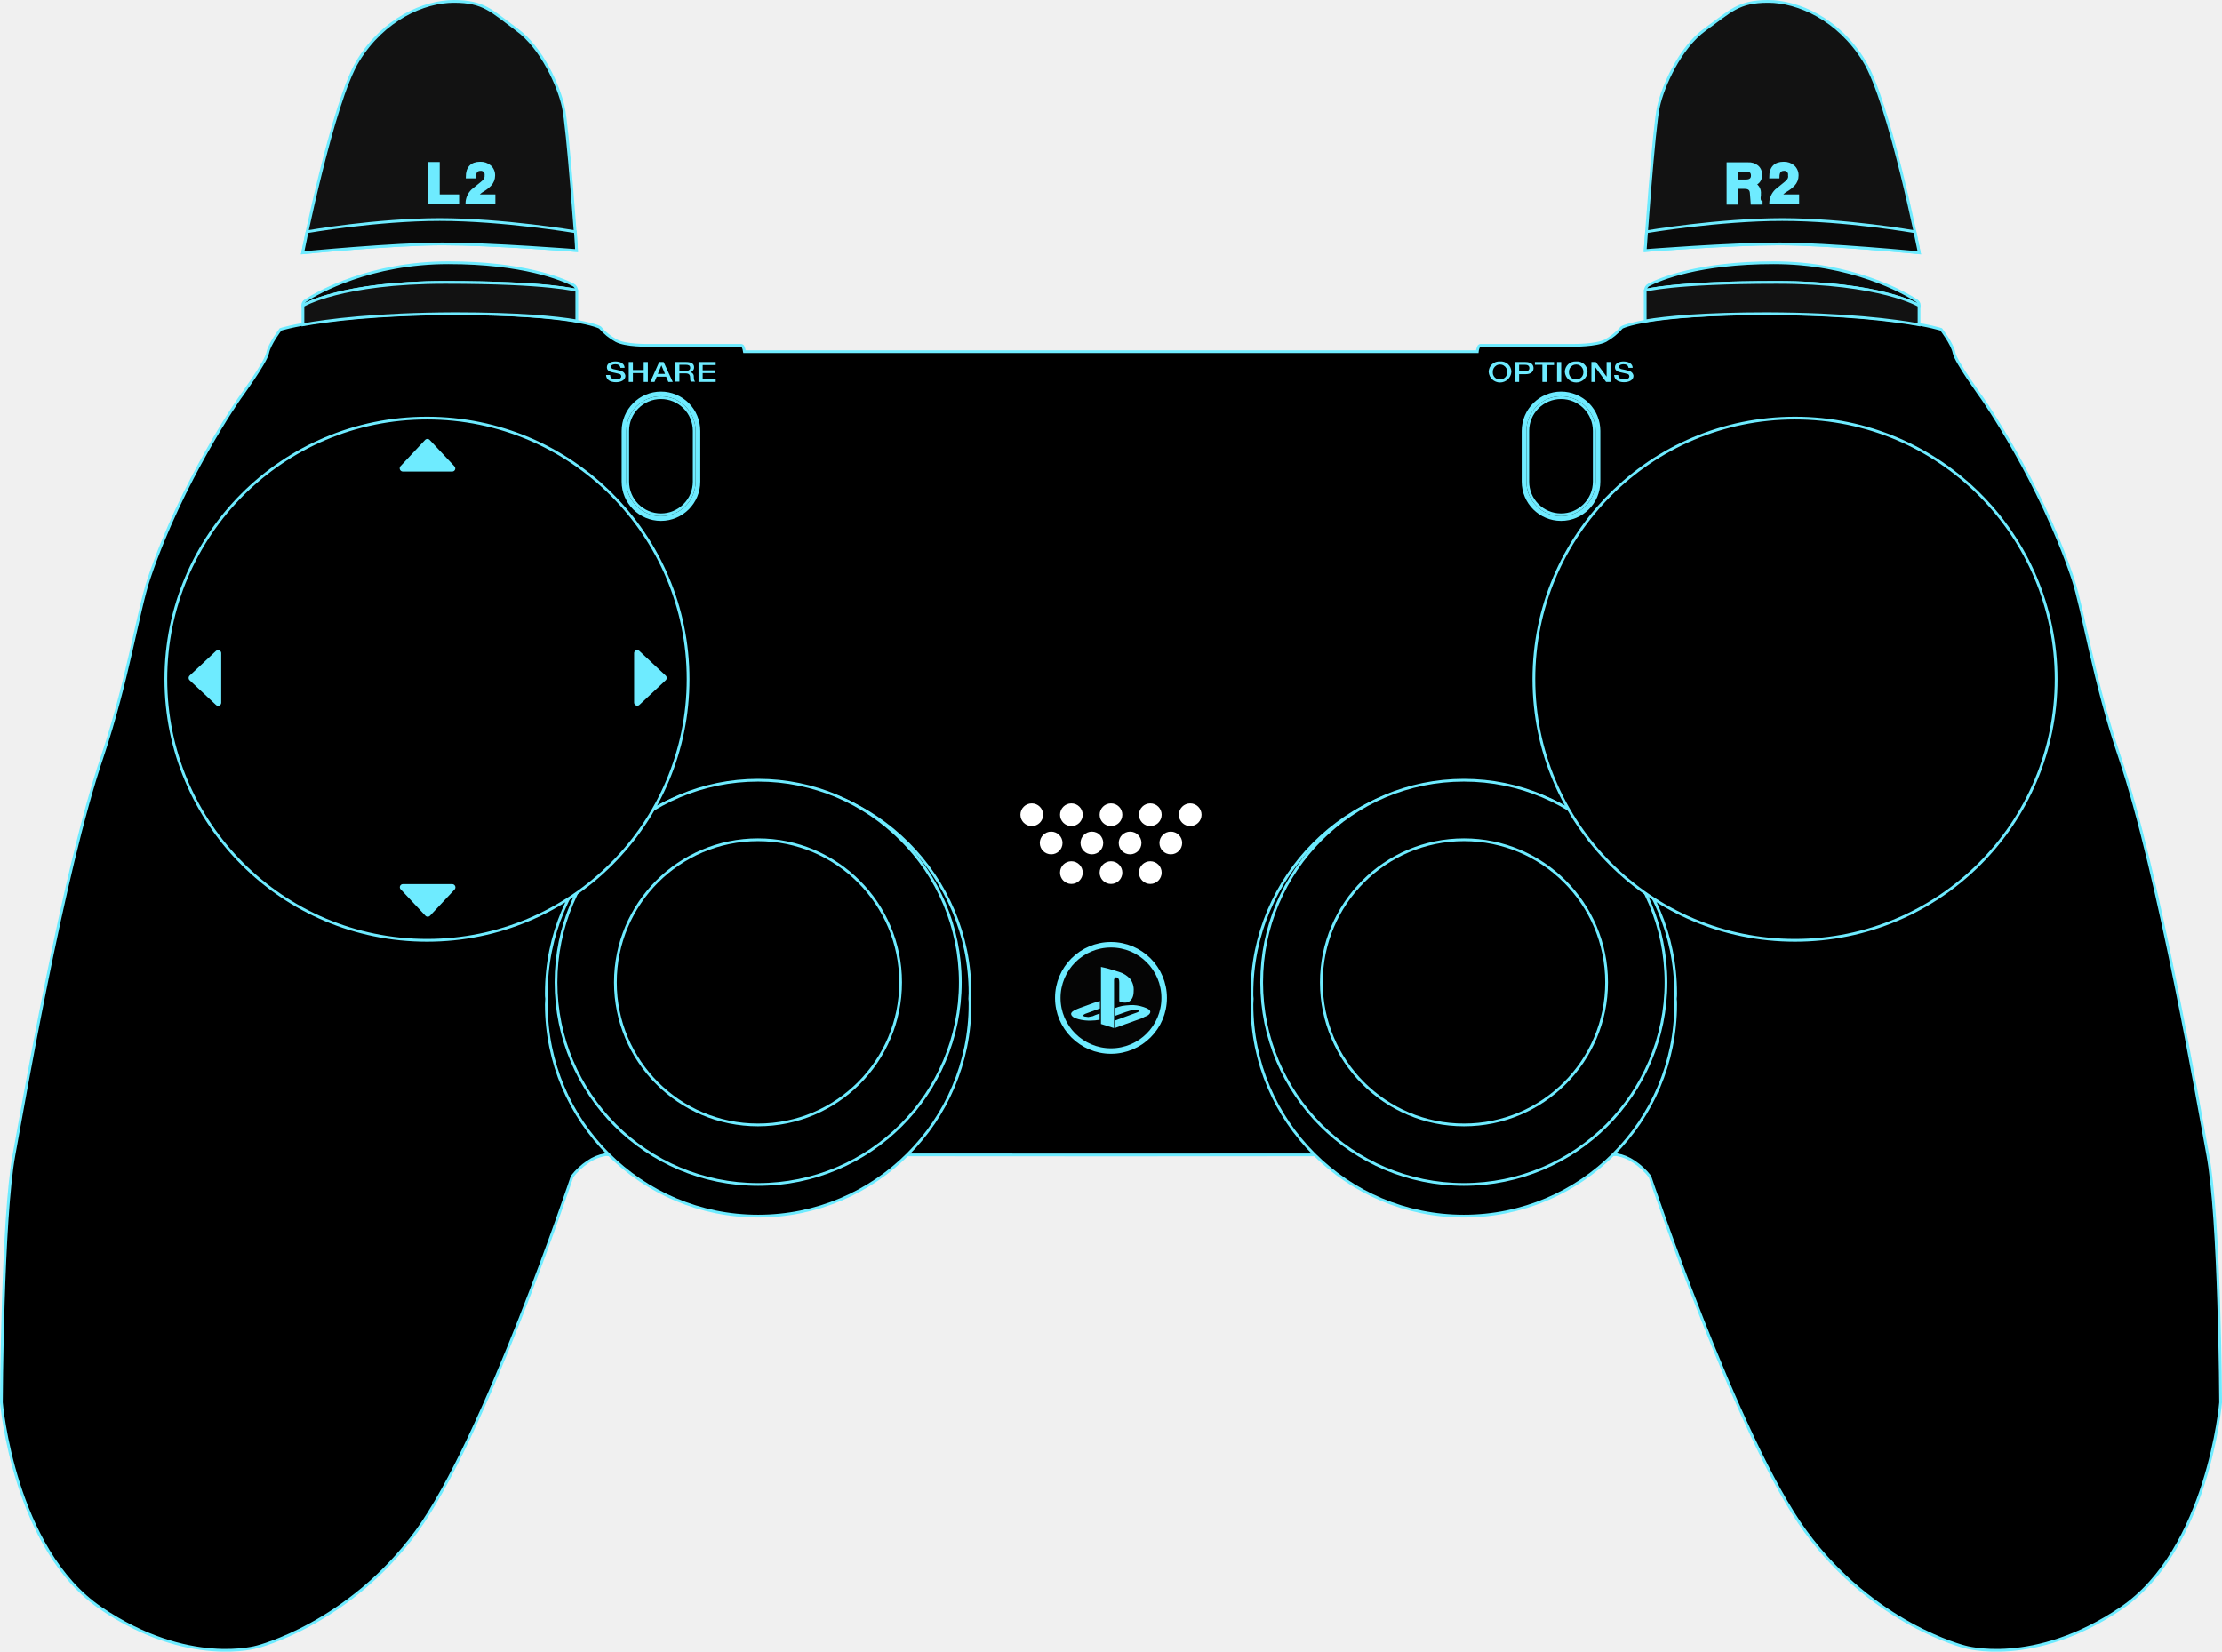
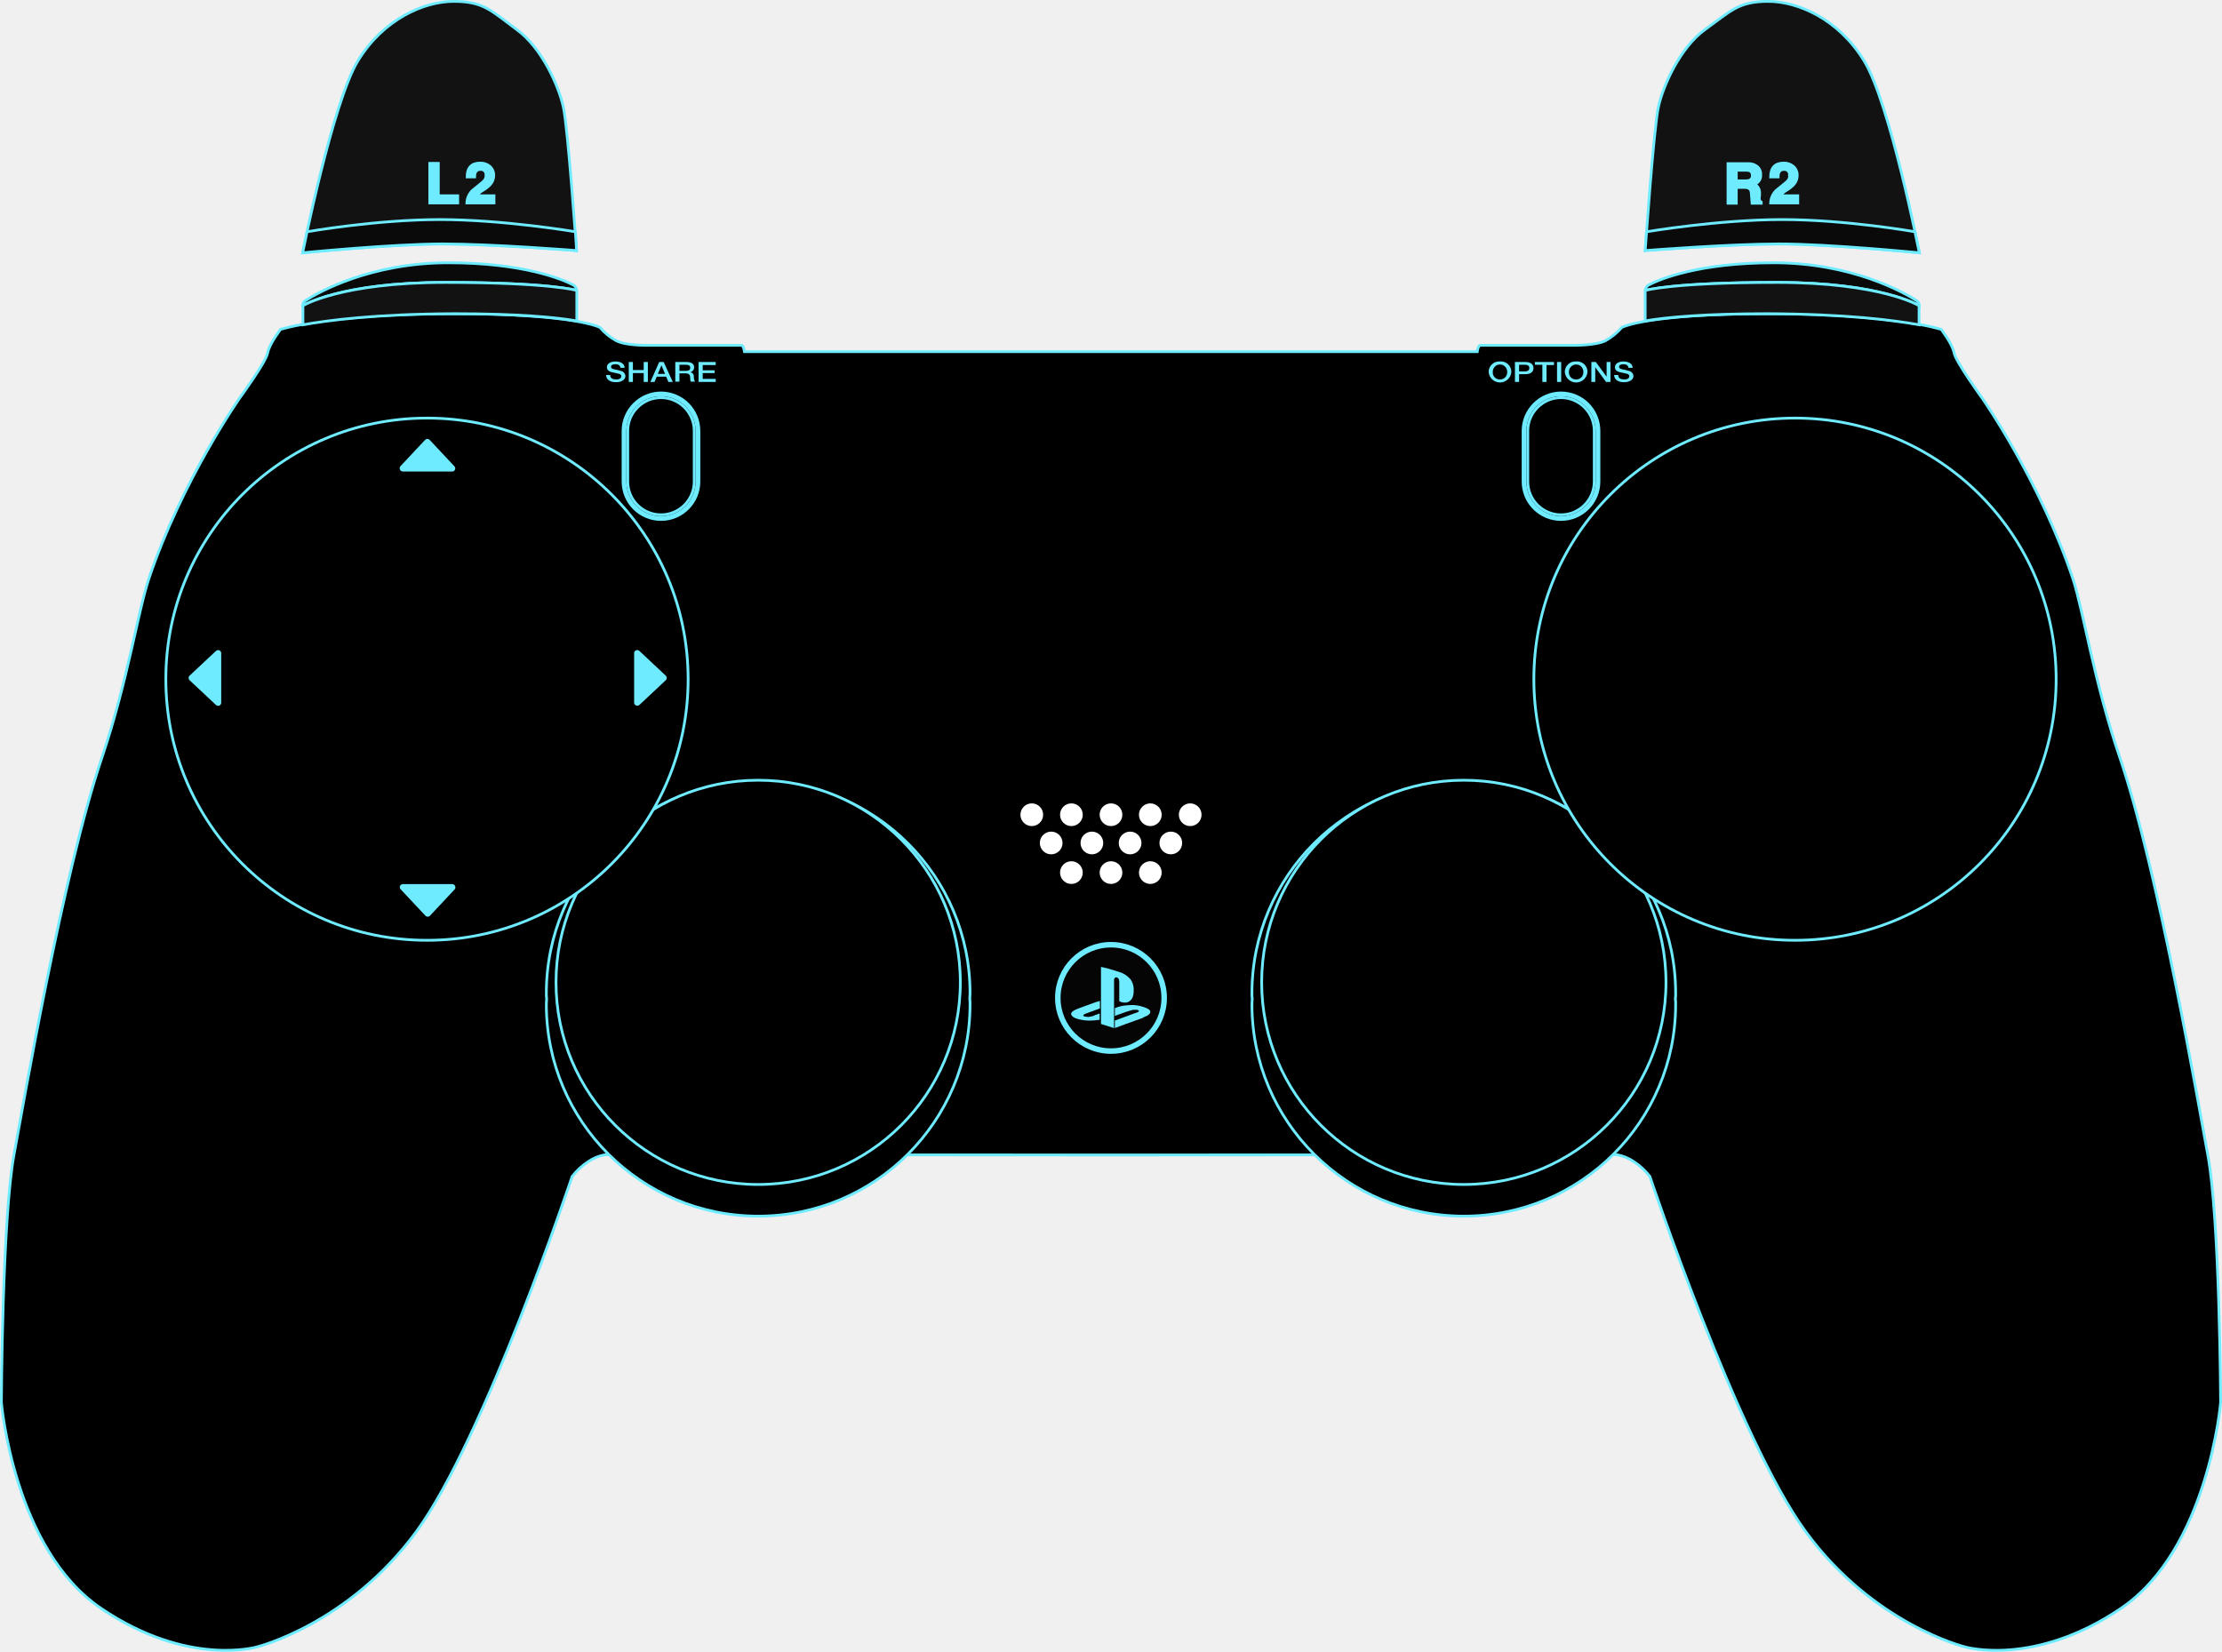
<svg xmlns="http://www.w3.org/2000/svg" width="807.02" height="600.037" viewBox="0 0 807.02 600.037">
  <defs>
    <clipPath id="clip-path">
      <rect width="807.02" height="600.037" fill="none" />
    </clipPath>
  </defs>
  <g id="base" clip-path="url(#clip-path)">
    <g id="base-2" data-name="base" transform="translate(-96.515 -96.6)">
      <g id="g129" transform="translate(97 210.555)">
        <g id="g127">
          <g id="g125">
            <path id="path91" d="M898.345,515.309c-2.9-15.48-17.7-102.369-32-144.415-9.4-27.665-13.1-52.932-17-64.817-12-35.654-33-65.616-33-65.616s-9.5-13.083-10.1-16.279c-.6-3.3-4.7-8.589-4.7-8.589s-17.4-5.693-62.3-5.693-53.7,4.994-53.7,4.994a22.508,22.508,0,0,1-5.9,4.794c-3.5,1.8-11.7,1.7-11.7,1.7h-33.4a1.009,1.009,0,0,0-.9.3,5.288,5.288,0,0,0-.6,2H366.915a7.116,7.116,0,0,0-.6-2,1.062,1.062,0,0,0-.9-.3h-33.4s-8.2.2-11.7-1.7a20.507,20.507,0,0,1-5.9-4.794s-8.8-4.994-53.7-4.994c-44.8,0-62.3,5.693-62.3,5.693s-4.1,5.293-4.7,8.589-10.1,16.279-10.1,16.279-21,29.962-33,65.616c-4,11.885-7.7,37.152-17,64.817-14.3,42.046-29.1,128.935-32,144.415-4.3,23.17-4.6,90.085-4.6,90.085s4.5,53.332,36.2,74.8,56.7,13.982,56.7,13.982,33.1-8.19,57.8-41.846,56.6-129.035,56.6-129.035a24.484,24.484,0,0,1,5.7-5.293,15.8,15.8,0,0,1,6.3-2.6l183.71.1,183.71-.1a15.8,15.8,0,0,1,6.3,2.6,24.482,24.482,0,0,1,5.7,5.293s31.9,95.278,56.6,129.035,57.8,41.846,57.8,41.846,25,7.49,56.7-13.982,36.2-74.8,36.2-74.8S902.745,538.479,898.345,515.309Z" transform="translate(-97 -209.9)" stroke="#6eebff" stroke-width="1" />
            <path id="path97" d="M449.088,457.544a76.944,76.944,0,1,0-153.888,0,13.471,13.471,0,0,0,.1,2.012c0,.7-.1,1.308-.1,2.012a76.944,76.944,0,0,0,153.888,0,13.483,13.483,0,0,0-.1-2.012C448.988,458.852,449.088,458.148,449.088,457.544Z" transform="translate(-97.256 -210.695)" stroke="#6eebff" stroke-width="1" />
            <circle id="circle99" cx="73.424" cy="73.424" r="73.424" transform="translate(201.455 169.465)" stroke="#6eebff" stroke-width="1" />
-             <circle id="circle101" cx="51.799" cy="51.799" r="51.799" transform="translate(223.024 191.09)" stroke="#6eebff" stroke-width="1" />
+             <circle id="circle101" cx="51.799" cy="51.799" r="51.799" transform="translate(223.024 191.09)" />
            <path id="path103" d="M705.688,457.544a76.944,76.944,0,1,0-153.888,0,13.467,13.467,0,0,0,.1,2.012c0,.7-.1,1.308-.1,2.012a76.944,76.944,0,0,0,153.888,0,13.475,13.475,0,0,0-.1-2.012A14.162,14.162,0,0,0,705.688,457.544Z" transform="translate(-97.587 -210.695)" stroke="#6eebff" stroke-width="1" />
            <circle id="circle105" cx="73.424" cy="73.424" r="73.424" transform="translate(457.743 169.465)" stroke="#6eebff" stroke-width="1" />
-             <circle id="circle107" cx="51.799" cy="51.799" r="51.799" transform="translate(479.423 191.09)" stroke="#6eebff" stroke-width="1" />
+             <circle id="circle107" cx="51.799" cy="51.799" r="51.799" transform="translate(479.423 191.09)" opacity="0.1" />
            <circle id="circle111" cx="94.847" cy="94.847" r="94.847" transform="translate(556.605 37.919)" stroke="#6eebff" stroke-width="1" />
            <g id="g123" transform="translate(59.745 37.919)">
              <circle id="circle113" cx="94.847" cy="94.847" r="94.847" transform="translate(0 0)" stroke="#6eebff" stroke-width="1" />
              <path id="path115" d="M327.411,351.315l9.555-8.952a1.158,1.158,0,0,0,0-1.71l-9.555-8.952a1.122,1.122,0,0,0-1.911.8v17.9a1.154,1.154,0,0,0,1.911.914Z" transform="translate(-155.418 -247.114)" fill="#6eebff" />
              <path id="path117" d="M242.007,266.968h17.9a1.122,1.122,0,0,0,.8-1.911l-8.952-9.555a1.158,1.158,0,0,0-1.71,0l-8.952,9.555a1.178,1.178,0,0,0,.914,1.911Z" transform="translate(-155.91 -247.556)" fill="#6eebff" />
              <path id="path119" d="M174.557,331.7,165,340.654a1.158,1.158,0,0,0,0,1.71l9.555,8.952a1.122,1.122,0,0,0,1.911-.8v-17.9a1.132,1.132,0,0,0-1.909-.916Z" transform="translate(-156.352 -247.114)" fill="#6eebff" />
              <path id="path121" d="M259.91,415.9h-17.9a1.122,1.122,0,0,0-.8,1.911l8.952,9.555a1.158,1.158,0,0,0,1.71,0l8.952-9.555a1.178,1.178,0,0,0-.914-1.911Z" transform="translate(-155.91 -246.623)" fill="#6eebff" />
            </g>
          </g>
        </g>
      </g>
      <g id="g191" transform="translate(322.297 238.839)">
        <g id="g155">
          <g id="g153">
            <g id="path149" transform="translate(-323.3 -238.9)">
              <path d="M 337.582 285.371 C 333.901 285.371 330.44 283.937 327.837 281.334 C 325.234 278.731 323.8 275.269 323.8 271.588 L 323.8 253.182 C 323.814 249.508 325.253 246.051 327.853 243.452 C 330.424 240.881 333.832 239.445 337.464 239.4 L 337.582 239.4 L 337.592 239.4 C 339.41 239.4 341.183 239.753 342.862 240.448 C 344.542 241.144 346.045 242.148 347.331 243.434 C 348.617 244.72 349.622 246.225 350.318 247.906 C 351.014 249.587 351.366 251.362 351.365 253.182 L 351.365 271.588 C 351.365 275.269 349.931 278.731 347.328 281.334 C 344.725 283.937 341.264 285.371 337.582 285.371 Z M 337.583 240.109 C 330.377 240.111 324.512 245.976 324.51 253.182 L 324.51 271.589 C 324.51 278.797 330.374 284.662 337.583 284.662 C 341.074 284.662 344.357 283.302 346.826 280.833 C 349.296 278.364 350.655 275.081 350.655 271.589 L 350.655 253.183 C 350.653 246.371 345.412 240.758 338.753 240.162 L 338.806 240.11 L 337.583 240.109 Z" stroke="none" />
              <path d="M 337.583 238.899 L 337.582 238.9 C 337.586 238.9 337.589 238.9 337.592 238.9 C 341.377 238.9 345.008 240.404 347.684 243.08 C 350.363 245.759 351.867 249.393 351.865 253.182 L 351.865 271.588 C 351.865 279.476 345.47 285.871 337.582 285.871 C 329.694 285.871 323.3 279.476 323.3 271.588 L 323.3 253.182 C 323.33 245.306 329.707 238.929 337.583 238.899 Z M 337.583 284.162 C 344.526 284.162 350.156 278.533 350.155 271.589 L 350.155 253.183 C 350.153 246.24 344.525 240.612 337.583 240.609 C 330.64 240.611 325.012 246.239 325.01 253.182 L 325.01 271.589 C 325.01 278.533 330.639 284.162 337.583 284.162 Z" stroke="none" fill="#6eebff" />
            </g>
            <g id="path151" transform="translate(-323.29 -238.89)">
              <path d="M 337.573 283.652 C 334.348 283.652 331.316 282.396 329.036 280.116 C 326.755 277.836 325.5 274.804 325.5 271.579 L 325.5 253.173 C 325.501 249.949 326.757 246.917 329.037 244.637 C 331.317 242.357 334.349 241.101 337.573 241.1 C 340.797 241.101 343.828 242.358 346.108 244.638 C 348.388 246.918 349.644 249.949 349.645 253.173 L 349.646 271.579 C 349.646 274.804 348.39 277.836 346.109 280.116 C 343.829 282.396 340.797 283.652 337.573 283.652 Z" stroke="none" />
              <path d="M 337.573 241.6 C 334.482 241.601 331.576 242.805 329.391 244.991 C 327.205 247.176 326.001 250.082 326 253.173 L 326 271.579 C 326 274.67 327.203 277.577 329.389 279.762 C 331.575 281.948 334.481 283.152 337.573 283.152 C 340.664 283.152 343.57 281.948 345.756 279.762 C 347.942 277.577 349.146 274.67 349.146 271.579 L 349.145 253.173 C 349.144 250.083 347.94 247.177 345.754 244.991 C 343.569 242.806 340.663 241.601 337.573 241.6 M 337.573 240.6 L 337.573 240.6 C 344.516 240.603 350.143 246.23 350.145 253.173 L 350.146 271.579 C 350.146 278.523 344.516 284.152 337.573 284.152 C 330.629 284.152 325 278.523 325 271.579 L 325 253.173 C 325.002 246.23 330.63 240.602 337.573 240.6 Z" stroke="none" fill="#6eebff" />
            </g>
          </g>
        </g>
        <g id="g163" transform="translate(326.887)">
          <g id="g161">
            <g id="path157" transform="translate(-648.3 -238.9)">
              <path d="M 662.582 285.371 C 658.901 285.371 655.44 283.937 652.837 281.334 C 650.234 278.731 648.8 275.269 648.8 271.588 L 648.8 253.182 C 648.814 249.508 650.253 246.052 652.852 243.452 C 655.426 240.879 658.839 239.442 662.474 239.4 L 662.582 239.4 L 662.592 239.4 C 664.41 239.4 666.183 239.753 667.862 240.448 C 669.542 241.144 671.045 242.148 672.331 243.434 C 673.617 244.72 674.622 246.225 675.318 247.906 C 676.014 249.587 676.366 251.362 676.365 253.182 L 676.365 271.588 C 676.365 275.269 674.931 278.731 672.328 281.334 C 669.725 283.937 666.264 285.371 662.582 285.371 Z M 662.582 240.109 C 655.376 240.111 649.511 245.976 649.509 253.182 L 649.509 271.589 C 649.511 278.795 655.376 284.66 662.582 284.662 C 669.788 284.66 675.653 278.795 675.655 271.589 L 675.655 253.183 C 675.653 246.144 670.057 240.386 663.082 240.12 L 663.082 240.11 L 662.582 240.109 Z" stroke="none" />
              <path d="M 662.582 238.899 L 662.582 238.9 C 662.585 238.9 662.589 238.9 662.592 238.9 C 666.377 238.9 670.007 240.404 672.684 243.08 C 675.363 245.759 676.867 249.393 676.865 253.182 L 676.865 271.588 C 676.865 279.476 670.47 285.871 662.582 285.871 C 654.694 285.871 648.3 279.476 648.3 271.588 L 648.3 253.182 C 648.33 245.306 654.706 238.929 662.582 238.899 Z M 662.582 284.162 C 669.525 284.16 675.153 278.532 675.155 271.589 L 675.155 253.183 C 675.153 246.24 669.525 240.612 662.582 240.609 L 662.582 240.609 C 655.639 240.611 650.011 246.239 650.009 253.182 L 650.009 271.589 C 650.011 278.532 655.639 284.16 662.582 284.162 Z" stroke="none" fill="#6eebff" />
            </g>
            <g id="path159" transform="translate(-648.29 -238.89)">
              <path d="M 662.573 283.652 C 659.348 283.652 656.316 282.396 654.036 280.116 C 651.755 277.836 650.5 274.804 650.5 271.579 L 650.5 253.173 C 650.501 249.949 651.757 246.917 654.037 244.637 C 656.317 242.357 659.349 241.101 662.573 241.1 C 665.797 241.101 668.828 242.358 671.108 244.638 C 673.388 246.918 674.644 249.949 674.645 253.173 L 674.646 271.579 C 674.646 274.804 673.39 277.836 671.109 280.116 C 668.829 282.396 665.797 283.652 662.573 283.652 Z" stroke="none" />
              <path d="M 662.573 241.6 C 659.482 241.601 656.576 242.805 654.391 244.991 C 652.205 247.176 651.001 250.082 651 253.173 L 651 271.579 C 651 274.67 652.203 277.577 654.389 279.762 C 656.575 281.948 659.481 283.152 662.573 283.152 C 665.664 283.152 668.57 281.948 670.756 279.762 C 672.942 277.576 674.146 274.67 674.146 271.579 L 674.145 253.173 C 674.144 250.083 672.94 247.177 670.755 244.991 C 668.569 242.806 665.664 241.601 662.573 241.6 M 662.573 240.6 C 669.516 240.603 675.143 246.23 675.145 253.173 L 675.146 271.579 C 675.146 278.523 669.516 284.152 662.573 284.152 C 655.629 284.152 650 278.523 650 271.579 L 650 253.173 C 650.002 246.23 655.63 240.602 662.573 240.6 Z" stroke="none" fill="#6eebff" />
            </g>
          </g>
        </g>
      </g>
      <g id="g221" transform="translate(467.133 388.431)">
        <g id="g207">
          <circle id="circle193" cx="4.124" cy="4.124" r="4.124" transform="translate(28.766 21.021)" fill="#fff" />
          <circle id="circle195" cx="4.124" cy="4.124" r="4.124" transform="translate(28.766 0)" fill="#fff" />
          <circle id="circle197" cx="4.124" cy="4.124" r="4.124" transform="translate(21.826 10.259)" fill="#fff" />
          <circle id="circle199" cx="4.124" cy="4.124" r="4.124" transform="translate(7.041 10.259)" fill="#fff" />
          <circle id="circle201" cx="4.124" cy="4.124" r="4.124" transform="translate(14.383 21.021)" fill="#fff" />
          <circle id="circle203" cx="4.124" cy="4.124" r="4.124" transform="translate(14.383 0)" fill="#fff" />
          <circle id="circle205" cx="4.124" cy="4.124" r="4.124" transform="translate(0 0)" fill="#fff" />
        </g>
        <g id="g219" transform="translate(35.706)">
          <circle id="circle209" cx="4.124" cy="4.124" r="4.124" transform="translate(0 10.259)" fill="#fff" />
          <circle id="circle211" cx="4.124" cy="4.124" r="4.124" transform="translate(14.785 10.259)" fill="#fff" />
          <circle id="circle213" cx="4.124" cy="4.124" r="4.124" transform="translate(7.342 21.021)" fill="#fff" />
          <circle id="circle215" cx="4.124" cy="4.124" r="4.124" transform="translate(7.342 0)" fill="#fff" />
          <circle id="circle217" cx="4.124" cy="4.124" r="4.124" transform="translate(21.826 0)" fill="#fff" />
        </g>
      </g>
      <g id="g320" transform="translate(479.705 438.777)">
        <g id="circle310" transform="translate(0 0)" fill="#050505" stroke="#6eebff" stroke-miterlimit="10" stroke-width="2">
          <circle cx="20.317" cy="20.317" r="20.317" stroke="none" />
          <circle cx="20.317" cy="20.317" r="19.317" fill="none" />
        </g>
        <g id="g318" transform="translate(5.834 9.052)">
          <path id="path312" d="M501.127,465.8V452.929a1.335,1.335,0,0,1,.3-1.006.577.577,0,0,1,.7-.2c.6.2.9.7.9,1.71v6.94a4.578,4.578,0,0,0,2.112.5,2.783,2.783,0,0,0,1.609-.5c1.006-.7,1.509-1.911,1.509-3.721a6.529,6.529,0,0,0-1.207-4.325,8.841,8.841,0,0,0-4.124-2.615c-1.308-.4-2.514-.8-3.621-1.106s-2.012-.5-2.917-.7v12.271h0v2.716h0v1.71h0v2.515h0v1.509l4.727,1.509v-3.621h0Z" transform="translate(-485.537 -447.9)" fill="#6eebff" />
          <path id="path314" d="M496.06,464.726l-1.71.6-.9.4-1.609.3-1.509-.2c-.3-.2-.4-.4-.2-.6.1-.1.2-.1.3-.2s.3-.1.4-.2l1.106-.4,4.124-1.509V460.2l-1.71.5-5.532,2.012-1.006.4c-1.509.6-2.213,1.207-2.213,1.81.1.8,1.006,1.509,2.716,1.911a15.3,15.3,0,0,0,4.325.5,20.322,20.322,0,0,0,3.319-.3V464.72Z" transform="translate(-485.6 -447.829)" fill="#6eebff" />
          <path id="path316" d="M511.86,462.4a12.964,12.964,0,0,0-2.514-.6,10.539,10.539,0,0,0-2.515-.1,26.772,26.772,0,0,0-2.816.3,15.343,15.343,0,0,0-2.615.8v2.816l3.923-1.408,1.609-.5,1.106-.3h1.408c.3.1.6.2.7.4,0,.2-.2.4-.8.6l-1.408.5-6.538,2.414v2.716l3.52-1.308,6.437-2.313.7-.4c1.509-.5,2.213-1.207,2.213-1.911C514.274,463.511,513.47,462.907,511.86,462.4Z" transform="translate(-485.508 -447.82)" fill="#6eebff" />
        </g>
      </g>
      <g id="g338" transform="translate(206.432 192.048)">
        <g id="g328" transform="translate(487.607)">
          <g id="g326">
            <path id="path322" d="M794.774,207.09a2.156,2.156,0,0,0-1.106-1.911c-4.526-2.917-23.536-13.679-51.8-13.679-27.056,0-41.339,5.934-45.362,8.046a2.213,2.213,0,0,0-1.207,2.012s9.857-2.917,47.776-2.917S794.774,207.09,794.774,207.09Z" transform="translate(-695.199 -191.5)" fill="#0a0a0a" stroke="#6eebff" stroke-width="1" />
            <path id="path324" d="M794.674,213.989h0v-6.94s-13.78-8.449-51.7-8.449c-38.019,0-47.776,2.917-47.776,2.917v11.064h0c7.745-1.308,21.323-2.615,44.356-2.615C768.221,210.066,785.723,212.38,794.674,213.989Z" transform="translate(-695.2 -191.459)" fill="#121212" stroke="#6eebff" stroke-width="1" />
          </g>
        </g>
        <g id="g336">
          <g id="g334">
            <path id="path330" d="M205.8,207.09a2.157,2.157,0,0,1,1.106-1.911c4.526-2.917,23.536-13.679,51.8-13.679,27.056,0,41.339,5.934,45.362,8.046a2.213,2.213,0,0,1,1.207,2.012s-9.857-2.917-47.776-2.917S205.8,207.09,205.8,207.09Z" transform="translate(-205.8 -191.5)" fill="#0a0a0a" stroke="#6eebff" stroke-width="1" />
            <path id="path332" d="M205.9,213.989h0v-6.94s13.78-8.449,51.7-8.449c38.019,0,47.776,2.917,47.776,2.917v11.064h0c-7.745-1.308-21.323-2.615-44.356-2.615C232.353,210.066,214.852,212.38,205.9,213.989Z" transform="translate(-205.799 -191.459)" fill="#121212" stroke="#6eebff" stroke-width="1" />
          </g>
        </g>
      </g>
      <g id="g376" transform="translate(206.432 97.1)">
        <g id="g356" transform="translate(487.607)">
          <g id="g354">
            <g id="g344">
              <path id="path340" d="M794.775,188.427s-32.89-3.219-50.894-3.219-48.681,2.414-48.681,2.414,3.118-44.959,4.828-52.3c1.609-7.342,7.745-21.424,17-28.062S729,97.1,739.858,97.1s25.547,6.437,34.8,21.524C784.013,133.711,794.775,188.427,794.775,188.427Z" transform="translate(-695.2 -97.1)" fill="#121212" stroke="#6eebff" stroke-width="1" />
              <path id="path342" d="M695.7,180.326s26.251-4.426,49.284-4.426c22.932,0,48.178,4.426,48.178,4.426,1.006,4.727,1.609,7.644,1.609,7.644s-32.89-3.219-50.894-3.219-48.681,2.414-48.681,2.414S695.4,184.449,695.7,180.326Z" transform="translate(-695.2 -96.643)" fill="#0a0a0a" stroke="#6eebff" stroke-width="1" />
            </g>
            <g id="g352" transform="translate(30.074 58.739)">
              <g id="g348" transform="translate(15.489)">
                <path id="path346" d="M745.73,162.842c-2.112,1.71-3.219,2.615-3.219,2.615a6.744,6.744,0,0,0-2.012,4.526h9.857v-2.615H744.02a6.744,6.744,0,0,1,2.112-1.911,12.538,12.538,0,0,0,2.716-2.112,4.8,4.8,0,0,0,1.307-3.319,4.248,4.248,0,0,0-1.408-3.319,5.16,5.16,0,0,0-3.52-1.207c-3.118,0-4.727,1.71-4.727,5.029h2.716q0-2.716,2.112-2.716a1.837,1.837,0,0,1,2.012,2.112C747.541,161.032,746.937,161.937,745.73,162.842Z" transform="translate(-740.5 -155.5)" fill="#6eebff" stroke="#6eebff" stroke-width="1" />
              </g>
              <path id="path350" d="M728.117,164.35h3.018c1.509,0,2.313.6,2.414,1.911.1,1.207.2,2.515.3,3.822h3.319v-.4c-.5-.2-.7-.7-.7-1.509a2.83,2.83,0,0,1,.1-.8v-.7a3.585,3.585,0,0,0-1.81-3.52,3.268,3.268,0,0,0,2.213-3.42,3.562,3.562,0,0,0-1.308-3.017,4.75,4.75,0,0,0-3.219-1.006H725.1v14.383h3.017Zm0-6.236h3.721c1.408,0,2.112.6,2.112,1.911s-.8,1.911-2.313,1.911h-3.52Z" transform="translate(-725.1 -155.499)" fill="#6eebff" stroke="#6eebff" stroke-width="1" />
            </g>
          </g>
        </g>
        <g id="g374">
          <g id="g372">
            <g id="g362">
              <path id="path358" d="M205.8,188.427s32.89-3.219,50.894-3.219,48.58,2.414,48.58,2.414-3.118-44.959-4.828-52.3c-1.609-7.342-7.745-21.424-17-28.062C274.3,100.52,271.58,97.1,260.717,97.1s-25.547,6.437-34.8,21.524S205.8,188.427,205.8,188.427Z" transform="translate(-205.8 -97.1)" fill="#121212" stroke="#6eebff" stroke-width="1" />
              <path id="path360" d="M304.872,180.326S278.62,175.9,255.587,175.9c-22.932,0-48.178,4.426-48.178,4.426-1.006,4.727-1.609,7.644-1.609,7.644s32.89-3.219,50.894-3.219,48.58,2.414,48.58,2.414S305.174,184.449,304.872,180.326Z" transform="translate(-205.8 -96.643)" fill="#0a0a0a" stroke="#6eebff" stroke-width="1" />
            </g>
            <g id="g370" transform="translate(46.166 58.739)">
              <g id="g366" transform="translate(13.478)">
                <path id="path364" d="M270.33,162.842c-2.112,1.71-3.219,2.615-3.219,2.615a6.744,6.744,0,0,0-2.012,4.526h9.857v-2.615H268.72a6.744,6.744,0,0,1,2.112-1.911,12.54,12.54,0,0,0,2.716-2.112,4.8,4.8,0,0,0,1.308-3.319,4.247,4.247,0,0,0-1.408-3.319,5.159,5.159,0,0,0-3.52-1.207c-3.118,0-4.727,1.71-4.727,5.029h2.716q0-2.716,2.112-2.716a1.837,1.837,0,0,1,2.012,2.112C272.141,161.032,271.537,161.937,270.33,162.842Z" transform="translate(-265.1 -155.5)" fill="#6eebff" stroke="#6eebff" stroke-width="1" />
              </g>
              <path id="polygon368" d="M261.859,167.368h-7.041V155.6H251.7v14.383h10.159Z" transform="translate(-251.7 -155.499)" fill="#6eebff" stroke="#6eebff" stroke-width="1" />
            </g>
          </g>
        </g>
      </g>
      <g id="g406" transform="translate(316.63 227.898)">
        <g id="g392" transform="translate(320.55)">
          <g id="path378" transform="translate(-636.4 -227.9)" fill="none">
            <path d="M644.648,231.722a4.136,4.136,0,0,1-8.248,0,3.837,3.837,0,0,1,4.124-3.822,3.783,3.783,0,0,1,4.124,3.822Zm-6.739,0a2.5,2.5,0,0,0,2.615,2.716,2.552,2.552,0,0,0,2.615-2.716,2.617,2.617,0,1,0-5.23,0Z" stroke="none" />
            <path d="M 640.524 235.543 C 638.362 235.543 636.565 233.878 636.4 231.722 C 636.401 230.655 636.846 229.637 637.629 228.912 C 638.411 228.187 639.46 227.82 640.524 227.9 C 641.592 227.803 642.651 228.164 643.437 228.893 C 644.223 229.622 644.663 230.65 644.648 231.722 L 644.648 231.722 C 644.484 233.878 642.686 235.543 640.524 235.543 Z M 640.524 229.003 C 640.061 229.003 639.598 229.125 639.186 229.371 C 638.362 229.861 637.872 230.763 637.909 231.722 C 637.846 232.442 638.097 233.154 638.598 233.675 C 639.1 234.196 639.802 234.474 640.524 234.438 C 641.242 234.457 641.933 234.174 642.431 233.657 C 642.928 233.14 643.185 232.438 643.139 231.722 C 643.176 230.763 642.686 229.861 641.862 229.371 C 641.45 229.125 640.987 229.003 640.524 229.003 Z" stroke="none" fill="#6eebff" />
          </g>
          <g id="path380" transform="translate(-636.345 -227.899)" fill="none">
            <path d="M645.9,228.1h3.822c2.414,0,2.917,1.308,2.917,2.213s-.5,2.213-2.917,2.213h-2.313v2.816H645.9Zm1.509,3.42h2.213c.7,0,1.509-.3,1.509-1.207s-.7-1.207-1.509-1.207h-2.213Z" stroke="none" />
            <path d="M 645.9 228.1 L 649.722 228.1 C 652.136 228.1 652.639 229.408 652.639 230.313 C 652.639 231.218 652.139 232.526 649.722 232.526 L 647.409 232.526 L 647.409 235.342 L 645.9 235.342 L 645.9 228.1 Z M 649.622 231.52 C 650.322 231.52 651.131 231.22 651.131 230.313 C 651.131 229.406 650.431 229.106 649.622 229.106 L 647.409 229.106 L 647.409 231.52 L 649.622 231.52 Z" stroke="none" fill="#6eebff" />
          </g>
          <g id="path382" transform="translate(-636.303 -227.899)" fill="none">
            <path d="M653.1,228.1h6.94v1.106h-2.716v6.135h-1.509v-6.236H653.1Z" stroke="none" />
            <path d="M 653.1 228.1 L 660.04 228.1 L 660.04 229.206 L 657.324 229.206 L 657.324 235.341 L 655.815 235.341 L 655.815 229.105 L 653.1 229.105 L 653.1 228.1 Z" stroke="none" fill="#6eebff" />
          </g>
          <g id="path384" transform="translate(-636.257 -227.899)" fill="none">
            <path d="M661.1,228.1h1.509v7.242H661.1Z" stroke="none" />
            <path d="M 661.1 228.1 L 662.609 228.1 L 662.609 235.342 L 661.1 235.342 L 661.1 228.1 Z" stroke="none" fill="#6eebff" />
          </g>
          <g id="path386" transform="translate(-636.24 -227.9)" fill="none">
            <path d="M672.148,231.722a4.136,4.136,0,0,1-8.248,0,3.837,3.837,0,0,1,4.124-3.822,3.783,3.783,0,0,1,4.124,3.822Zm-6.739,0a2.5,2.5,0,0,0,2.615,2.716,2.552,2.552,0,0,0,2.615-2.716,2.617,2.617,0,1,0-5.23,0Z" stroke="none" />
            <path d="M 668.024 235.543 C 665.862 235.543 664.065 233.878 663.9 231.722 C 663.901 230.655 664.346 229.637 665.129 228.912 C 665.911 228.187 666.96 227.82 668.024 227.9 C 669.093 227.803 670.151 228.164 670.937 228.893 C 671.723 229.622 672.163 230.65 672.148 231.722 L 672.148 231.722 C 671.983 233.878 670.186 235.543 668.024 235.543 Z M 665.409 231.722 C 665.346 232.442 665.597 233.154 666.098 233.675 C 666.6 234.196 667.301 234.474 668.024 234.438 C 668.742 234.457 669.433 234.174 669.931 233.657 C 670.428 233.14 670.685 232.438 670.639 231.722 C 670.677 230.763 670.186 229.861 669.362 229.371 C 668.537 228.88 667.511 228.88 666.686 229.371 C 665.862 229.861 665.372 230.763 665.409 231.722 L 665.409 231.722 Z" stroke="none" fill="#6eebff" />
          </g>
          <g id="path388" transform="translate(-636.185 -227.899)" fill="none">
            <path d="M673.5,228.1h1.609l3.923,5.331h0V228.1h1.408v7.242h-1.609l-3.923-5.331h0v5.331H673.5Z" stroke="none" />
            <path d="M 673.5 228.1 L 675.109 228.1 L 679.032 233.431 L 679.032 228.1 L 680.44 228.1 L 680.44 235.342 L 678.831 235.342 L 674.908 230.011 L 674.908 235.342 L 673.5 235.342 L 673.5 228.1 Z" stroke="none" fill="#6eebff" />
          </g>
          <g id="path390" transform="translate(-636.137 -227.9)" fill="none">
            <path d="M683.209,232.929c0,1.106,1.006,1.509,2.213,1.509,1.308,0,1.81-.6,1.81-1.106a.892.892,0,0,0-.7-.9c-.6-.2-1.408-.3-2.615-.6-1.509-.3-1.911-1.106-1.911-1.81,0-1.509,1.609-2.112,3.118-2.112,1.81,0,3.319.8,3.319,2.313H686.93c-.1-.9-.8-1.308-1.81-1.308-.7,0-1.609.2-1.609.9,0,.5.4.8,1.006.9a21.582,21.582,0,0,1,2.515.6,2.085,2.085,0,0,1,1.71,1.81c0,1.609-1.71,2.313-3.42,2.313-2.012,0-3.52-.8-3.621-2.615h1.509Z" stroke="none" />
            <path d="M 685.322 235.443 C 683.31 235.443 681.802 234.643 681.701 232.828 L 683.21 232.828 L 683.209 232.929 C 683.209 234.035 684.215 234.438 685.422 234.438 C 686.73 234.438 687.232 233.838 687.232 233.332 C 687.248 232.901 686.953 232.52 686.532 232.427 C 685.932 232.227 685.124 232.127 683.917 231.827 C 682.408 231.527 682.006 230.721 682.006 230.017 C 682.006 228.508 683.615 227.905 685.124 227.905 C 686.934 227.905 688.443 228.705 688.443 230.218 L 686.93 230.218 C 686.83 229.313 686.13 228.91 685.12 228.91 C 684.42 228.91 683.511 229.11 683.511 229.815 C 683.511 230.315 683.911 230.615 684.517 230.72 C 685.367 230.87 686.206 231.07 687.032 231.32 C 687.939 231.479 688.634 232.215 688.742 233.13 C 688.742 234.739 687.032 235.443 685.322 235.443 Z" stroke="none" fill="#6eebff" />
          </g>
        </g>
        <g id="g404">
          <g id="path394" transform="translate(-317.7 -227.9)" fill="none">
            <path d="M319.209,232.929c0,1.106,1.006,1.509,2.213,1.509,1.307,0,1.81-.6,1.81-1.106a.892.892,0,0,0-.7-.9c-.6-.2-1.408-.3-2.615-.6-1.509-.3-1.911-1.106-1.911-1.81,0-1.509,1.609-2.112,3.118-2.112,1.81,0,3.319.8,3.319,2.313H322.93c-.1-.9-.8-1.308-1.81-1.308-.7,0-1.609.2-1.609.9,0,.5.4.8,1.006.9a21.575,21.575,0,0,1,2.514.6,2.085,2.085,0,0,1,1.71,1.81c0,1.609-1.71,2.313-3.42,2.313-2.012,0-3.52-.8-3.621-2.615h1.509Z" stroke="none" />
            <path d="M 321.321 235.443 C 319.309 235.443 317.801 234.643 317.7 232.828 L 319.209 232.828 L 319.209 232.929 C 319.209 234.035 320.215 234.438 321.422 234.438 C 322.729 234.438 323.232 233.838 323.232 233.332 C 323.248 232.901 322.954 232.52 322.532 232.427 C 321.932 232.227 321.124 232.127 319.917 231.827 C 318.408 231.527 318.006 230.721 318.006 230.017 C 318.006 228.508 319.615 227.905 321.124 227.905 C 322.934 227.905 324.443 228.705 324.443 230.218 L 322.93 230.218 C 322.83 229.313 322.13 228.91 321.12 228.91 C 320.42 228.91 319.511 229.11 319.511 229.815 C 319.511 230.315 319.911 230.615 320.517 230.72 C 321.366 230.87 322.206 231.07 323.031 231.32 C 323.938 231.479 324.633 232.215 324.741 233.13 C 324.741 234.739 323.031 235.443 321.321 235.443 Z" stroke="none" fill="#6eebff" />
          </g>
          <g id="path396" transform="translate(-317.652 -227.899)" fill="none">
            <path d="M325.9,228.1h1.509v2.917h3.923V228.1h1.509v7.242h-1.509v-3.219h-3.923v3.219H325.9Z" stroke="none" />
            <path d="M 325.9 228.1 L 327.409 228.1 L 327.409 231.017 L 331.332 231.017 L 331.332 228.1 L 332.841 228.1 L 332.841 235.342 L 331.332 235.342 L 331.332 232.123 L 327.409 232.123 L 327.409 235.342 L 325.9 235.342 L 325.9 228.1 Z" stroke="none" fill="#6eebff" />
          </g>
          <g id="path398" transform="translate(-317.607 -227.899)" fill="none">
            <path d="M336.919,228.1h1.609l3.319,7.242h-1.609l-.8-1.911h-3.42l-.8,1.911H333.7Zm-.5,4.325h2.615l-1.308-3.118h0Z" stroke="none" />
            <path d="M 336.919 228.1 L 338.528 228.1 L 341.847 235.342 L 340.238 235.342 L 339.438 233.431 L 336.018 233.431 L 335.218 235.342 L 333.7 235.342 L 336.919 228.1 Z M 339.034 232.425 L 337.726 229.307 L 336.419 232.425 L 339.034 232.425 Z" stroke="none" fill="#6eebff" />
          </g>
          <g id="path400" transform="translate(-317.556 -227.899)" fill="none">
            <path d="M342.6,228.1h4.124c1.911,0,2.816.7,2.816,1.911a1.779,1.779,0,0,1-1.408,1.81h0a1.449,1.449,0,0,1,1.308,1.509c0,.8.1,1.609.5,1.911h-1.609a1.989,1.989,0,0,1-.2-1.106c0-1.308-.3-1.911-1.71-1.911h-2.213v3.017H342.7V228.1Zm1.509,3.219h2.514c1.006,0,1.509-.4,1.509-1.106,0-.9-.7-1.106-1.509-1.106h-2.414v2.213Z" stroke="none" />
            <path d="M 342.6 228.1 L 342.7 228.1 L 342.6 228.1 Z M 342.7 228.1 L 346.724 228.1 C 348.635 228.1 349.54 228.8 349.54 230.011 C 349.574 230.877 348.979 231.641 348.132 231.821 L 348.132 231.821 C 348.9 231.895 349.476 232.559 349.44 233.33 C 349.44 234.13 349.54 234.939 349.94 235.241 L 348.331 235.241 C 348.159 234.899 348.09 234.515 348.131 234.135 C 348.131 232.827 347.831 232.224 346.421 232.224 L 344.208 232.224 L 344.208 235.241 L 342.7 235.241 L 342.7 228.1 Z M 346.623 231.319 C 347.629 231.319 348.132 230.919 348.132 230.213 C 348.132 229.308 347.432 229.107 346.623 229.107 L 344.209 229.107 L 344.209 231.319 L 344.109 231.319 L 344.209 231.32 L 344.209 231.319 L 346.623 231.319 Z" stroke="none" fill="#6eebff" />
          </g>
          <g id="path402" transform="translate(-317.506 -227.899)" fill="none">
            <path d="M351.1,228.1h6.236v1.106h-4.727v1.911h4.325v1.006h-4.325v2.112h4.727v1.106H351.1Z" stroke="none" />
            <path d="M 351.1 228.1 L 357.336 228.1 L 357.336 229.206 L 352.609 229.206 L 352.609 231.117 L 356.934 231.117 L 356.934 232.123 L 352.609 232.123 L 352.609 234.235 L 357.336 234.235 L 357.336 235.341 L 351.1 235.341 L 351.1 228.1 Z" stroke="none" fill="#6eebff" />
          </g>
        </g>
      </g>
    </g>
  </g>
</svg>
